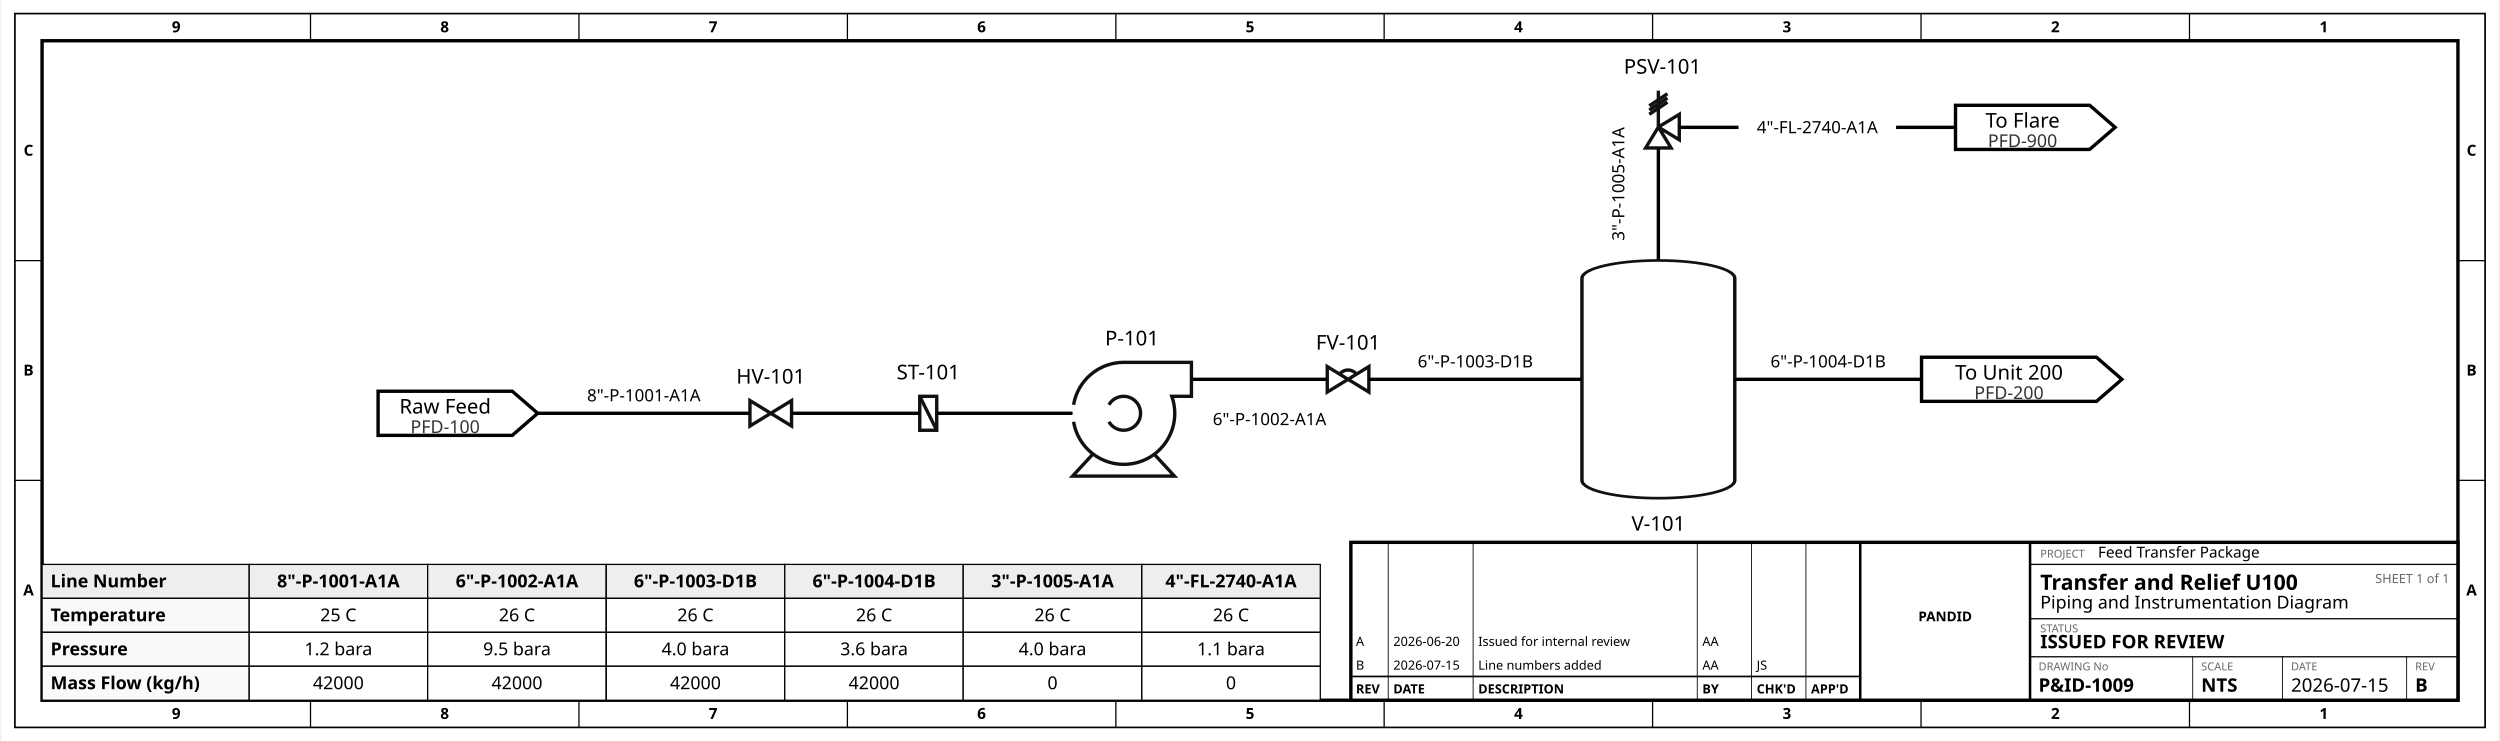
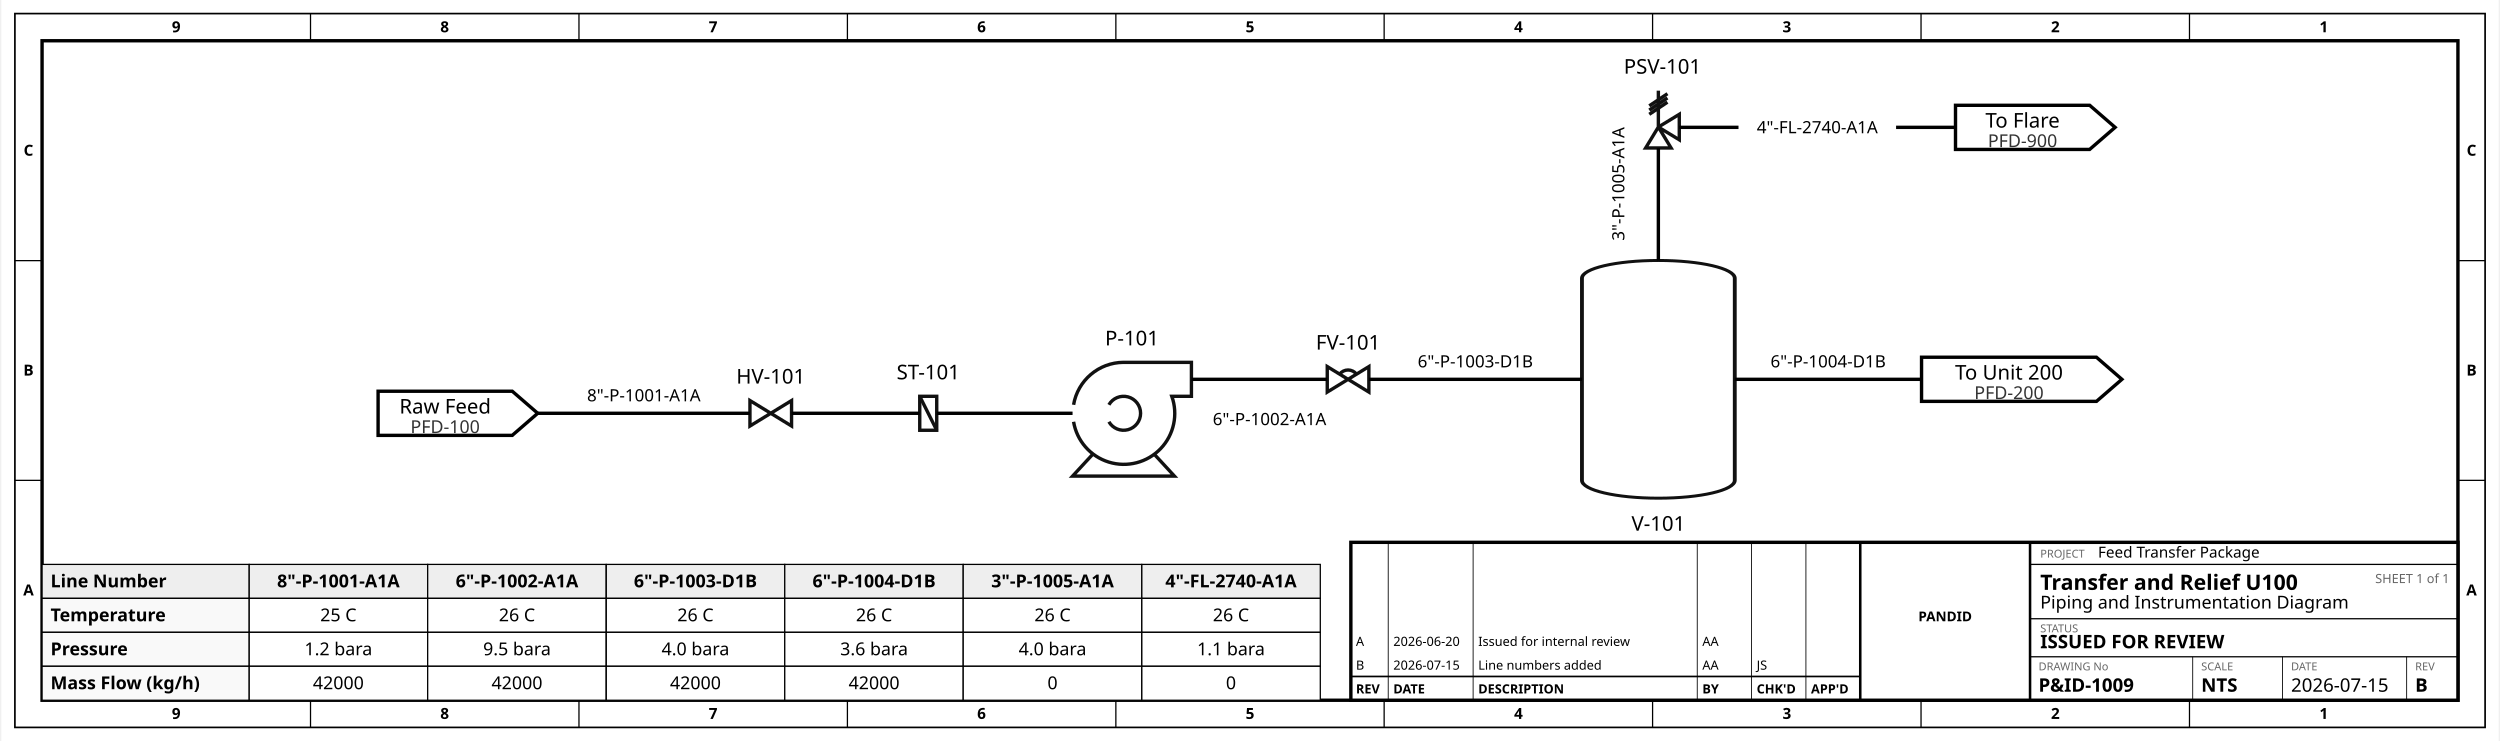
<svg xmlns="http://www.w3.org/2000/svg" width="1471" height="436" viewBox="-205.9 56.6 1470.8 436.4">
  <rect x="-205.9" y="56.6" width="1470.8" height="436.4" fill="white" />
  <rect x="-197.9" y="64.6" width="1454.8" height="420.4" fill="none" stroke="black" stroke-width="1" />
  <rect x="-181.9" y="80.6" width="1422.8" height="388.4" fill="none" stroke="black" stroke-width="2" />
  <text x="-102.9" y="75.6" font-family="sans-serif" font-size="9.0" text-anchor="middle" font-weight="bold" fill="black">9</text>
  <text x="-102.9" y="480.0" font-family="sans-serif" font-size="9.0" text-anchor="middle" font-weight="bold" fill="black">9</text>
  <line x1="-23.8" y1="64.6" x2="-23.8" y2="80.6" stroke="black" stroke-width="0.75" />
  <line x1="-23.8" y1="469.0" x2="-23.8" y2="485.0" stroke="black" stroke-width="0.75" />
  <text x="55.2" y="75.6" font-family="sans-serif" font-size="9.0" text-anchor="middle" font-weight="bold" fill="black">8</text>
  <text x="55.2" y="480.0" font-family="sans-serif" font-size="9.0" text-anchor="middle" font-weight="bold" fill="black">8</text>
  <line x1="134.3" y1="64.6" x2="134.3" y2="80.6" stroke="black" stroke-width="0.75" />
  <line x1="134.3" y1="469.0" x2="134.3" y2="485.0" stroke="black" stroke-width="0.75" />
  <text x="213.3" y="75.6" font-family="sans-serif" font-size="9.0" text-anchor="middle" font-weight="bold" fill="black">7</text>
  <text x="213.3" y="480.0" font-family="sans-serif" font-size="9.0" text-anchor="middle" font-weight="bold" fill="black">7</text>
  <line x1="292.4" y1="64.6" x2="292.4" y2="80.6" stroke="black" stroke-width="0.75" />
  <line x1="292.4" y1="469.0" x2="292.4" y2="485.0" stroke="black" stroke-width="0.75" />
  <text x="371.4" y="75.6" font-family="sans-serif" font-size="9.0" text-anchor="middle" font-weight="bold" fill="black">6</text>
  <text x="371.4" y="480.0" font-family="sans-serif" font-size="9.0" text-anchor="middle" font-weight="bold" fill="black">6</text>
  <line x1="450.5" y1="64.6" x2="450.5" y2="80.6" stroke="black" stroke-width="0.75" />
  <line x1="450.5" y1="469.0" x2="450.5" y2="485.0" stroke="black" stroke-width="0.75" />
  <text x="529.5" y="75.6" font-family="sans-serif" font-size="9.0" text-anchor="middle" font-weight="bold" fill="black">5</text>
  <text x="529.5" y="480.0" font-family="sans-serif" font-size="9.0" text-anchor="middle" font-weight="bold" fill="black">5</text>
  <line x1="608.5" y1="64.6" x2="608.5" y2="80.6" stroke="black" stroke-width="0.75" />
  <line x1="608.5" y1="469.0" x2="608.5" y2="485.0" stroke="black" stroke-width="0.75" />
  <text x="687.6" y="75.6" font-family="sans-serif" font-size="9.0" text-anchor="middle" font-weight="bold" fill="black">4</text>
  <text x="687.6" y="480.0" font-family="sans-serif" font-size="9.0" text-anchor="middle" font-weight="bold" fill="black">4</text>
  <line x1="766.6" y1="64.6" x2="766.6" y2="80.6" stroke="black" stroke-width="0.75" />
  <line x1="766.6" y1="469.0" x2="766.6" y2="485.0" stroke="black" stroke-width="0.75" />
  <text x="845.7" y="75.6" font-family="sans-serif" font-size="9.0" text-anchor="middle" font-weight="bold" fill="black">3</text>
  <text x="845.7" y="480.0" font-family="sans-serif" font-size="9.0" text-anchor="middle" font-weight="bold" fill="black">3</text>
  <line x1="924.7" y1="64.6" x2="924.7" y2="80.6" stroke="black" stroke-width="0.75" />
  <line x1="924.7" y1="469.0" x2="924.7" y2="485.0" stroke="black" stroke-width="0.75" />
  <text x="1003.8" y="75.6" font-family="sans-serif" font-size="9.0" text-anchor="middle" font-weight="bold" fill="black">2</text>
  <text x="1003.8" y="480.0" font-family="sans-serif" font-size="9.0" text-anchor="middle" font-weight="bold" fill="black">2</text>
  <line x1="1082.8" y1="64.6" x2="1082.8" y2="80.6" stroke="black" stroke-width="0.75" />
  <line x1="1082.8" y1="469.0" x2="1082.8" y2="485.0" stroke="black" stroke-width="0.75" />
  <text x="1161.9" y="75.6" font-family="sans-serif" font-size="9.0" text-anchor="middle" font-weight="bold" fill="black">1</text>
  <text x="1161.9" y="480.0" font-family="sans-serif" font-size="9.0" text-anchor="middle" font-weight="bold" fill="black">1</text>
  <text x="-189.9" y="148.3" font-family="sans-serif" font-size="9.0" text-anchor="middle" font-weight="bold" fill="black">C</text>
  <text x="1248.9" y="148.3" font-family="sans-serif" font-size="9.0" text-anchor="middle" font-weight="bold" fill="black">C</text>
  <line x1="-197.9" y1="210.1" x2="-181.9" y2="210.1" stroke="black" stroke-width="0.75" />
  <line x1="1240.9" y1="210.1" x2="1256.9" y2="210.1" stroke="black" stroke-width="0.75" />
  <text x="-189.9" y="277.8" font-family="sans-serif" font-size="9.0" text-anchor="middle" font-weight="bold" fill="black">B</text>
  <text x="1248.9" y="277.8" font-family="sans-serif" font-size="9.0" text-anchor="middle" font-weight="bold" fill="black">B</text>
  <line x1="-197.9" y1="339.5" x2="-181.9" y2="339.5" stroke="black" stroke-width="0.75" />
  <line x1="1240.9" y1="339.5" x2="1256.9" y2="339.5" stroke="black" stroke-width="0.75" />
  <text x="-189.9" y="407.3" font-family="sans-serif" font-size="9.0" text-anchor="middle" font-weight="bold" fill="black">A</text>
  <text x="1248.9" y="407.3" font-family="sans-serif" font-size="9.0" text-anchor="middle" font-weight="bold" fill="black">A</text>
  <g id="stream_table">
    <rect x="-181.9" y="389.0" width="122.0" height="20.0" fill="#eee" stroke="black" stroke-width="0.75" />
    <text x="-176.9" y="402.5" font-family="sans-serif" font-size="10.5" font-weight="bold" text-anchor="start">Line Number</text>
    <rect x="-59.9" y="389.0" width="105.1" height="20.0" fill="#eee" stroke="black" stroke-width="0.75" />
    <text x="-7.4" y="402.5" font-family="sans-serif" font-size="10.5" font-weight="bold" text-anchor="middle">8"-P-1001-A1A</text>
    <rect x="45.2" y="389.0" width="105.1" height="20.0" fill="#eee" stroke="black" stroke-width="0.75" />
    <text x="97.8" y="402.5" font-family="sans-serif" font-size="10.5" font-weight="bold" text-anchor="middle">6"-P-1002-A1A</text>
    <rect x="150.4" y="389.0" width="105.1" height="20.0" fill="#eee" stroke="black" stroke-width="0.75" />
    <text x="202.9" y="402.5" font-family="sans-serif" font-size="10.5" font-weight="bold" text-anchor="middle">6"-P-1003-D1B</text>
    <rect x="255.5" y="389.0" width="105.1" height="20.0" fill="#eee" stroke="black" stroke-width="0.75" />
    <text x="308.1" y="402.5" font-family="sans-serif" font-size="10.5" font-weight="bold" text-anchor="middle">6"-P-1004-D1B</text>
    <rect x="360.6" y="389.0" width="105.1" height="20.0" fill="#eee" stroke="black" stroke-width="0.75" />
    <text x="413.2" y="402.5" font-family="sans-serif" font-size="10.5" font-weight="bold" text-anchor="middle">3"-P-1005-A1A</text>
    <rect x="465.8" y="389.0" width="105.1" height="20.0" fill="#eee" stroke="black" stroke-width="0.75" />
    <text x="518.3" y="402.5" font-family="sans-serif" font-size="10.5" font-weight="bold" text-anchor="middle">4"-FL-2740-A1A</text>
    <rect x="-181.9" y="409.0" width="122.0" height="20.0" fill="#f9f9f9" stroke="black" stroke-width="0.75" />
    <text x="-176.9" y="422.5" font-family="sans-serif" font-size="10.5" font-weight="bold" text-anchor="start">Temperature</text>
    <rect x="-59.9" y="409.0" width="105.1" height="20.0" fill="white" stroke="black" stroke-width="0.75" />
    <text x="-7.4" y="422.5" font-family="sans-serif" font-size="10.5" text-anchor="middle">25 C</text>
    <rect x="45.2" y="409.0" width="105.1" height="20.0" fill="white" stroke="black" stroke-width="0.75" />
    <text x="97.8" y="422.5" font-family="sans-serif" font-size="10.5" text-anchor="middle">26 C</text>
    <rect x="150.4" y="409.0" width="105.1" height="20.0" fill="white" stroke="black" stroke-width="0.75" />
    <text x="202.9" y="422.5" font-family="sans-serif" font-size="10.5" text-anchor="middle">26 C</text>
    <rect x="255.5" y="409.0" width="105.1" height="20.0" fill="white" stroke="black" stroke-width="0.75" />
    <text x="308.1" y="422.5" font-family="sans-serif" font-size="10.5" text-anchor="middle">26 C</text>
    <rect x="360.6" y="409.0" width="105.1" height="20.0" fill="white" stroke="black" stroke-width="0.75" />
    <text x="413.2" y="422.5" font-family="sans-serif" font-size="10.5" text-anchor="middle">26 C</text>
    <rect x="465.8" y="409.0" width="105.1" height="20.0" fill="white" stroke="black" stroke-width="0.75" />
    <text x="518.3" y="422.5" font-family="sans-serif" font-size="10.5" text-anchor="middle">26 C</text>
    <rect x="-181.9" y="429.0" width="122.0" height="20.0" fill="#f9f9f9" stroke="black" stroke-width="0.75" />
    <text x="-176.9" y="442.5" font-family="sans-serif" font-size="10.5" font-weight="bold" text-anchor="start">Pressure</text>
    <rect x="-59.9" y="429.0" width="105.1" height="20.0" fill="white" stroke="black" stroke-width="0.75" />
    <text x="-7.4" y="442.5" font-family="sans-serif" font-size="10.5" text-anchor="middle">1.2 bara</text>
    <rect x="45.2" y="429.0" width="105.1" height="20.0" fill="white" stroke="black" stroke-width="0.75" />
    <text x="97.8" y="442.5" font-family="sans-serif" font-size="10.5" text-anchor="middle">9.5 bara</text>
    <rect x="150.4" y="429.0" width="105.1" height="20.0" fill="white" stroke="black" stroke-width="0.75" />
    <text x="202.9" y="442.5" font-family="sans-serif" font-size="10.5" text-anchor="middle">4.0 bara</text>
    <rect x="255.5" y="429.0" width="105.1" height="20.0" fill="white" stroke="black" stroke-width="0.75" />
    <text x="308.1" y="442.5" font-family="sans-serif" font-size="10.5" text-anchor="middle">3.6 bara</text>
    <rect x="360.6" y="429.0" width="105.1" height="20.0" fill="white" stroke="black" stroke-width="0.75" />
    <text x="413.2" y="442.5" font-family="sans-serif" font-size="10.5" text-anchor="middle">4.0 bara</text>
    <rect x="465.8" y="429.0" width="105.1" height="20.0" fill="white" stroke="black" stroke-width="0.75" />
    <text x="518.3" y="442.5" font-family="sans-serif" font-size="10.5" text-anchor="middle">1.1 bara</text>
    <rect x="-181.9" y="449.0" width="122.0" height="20.0" fill="#f9f9f9" stroke="black" stroke-width="0.75" />
    <text x="-176.9" y="462.5" font-family="sans-serif" font-size="10.5" font-weight="bold" text-anchor="start">Mass Flow (kg/h)</text>
    <rect x="-59.9" y="449.0" width="105.1" height="20.0" fill="white" stroke="black" stroke-width="0.75" />
    <text x="-7.4" y="462.5" font-family="sans-serif" font-size="10.5" text-anchor="middle">42000</text>
    <rect x="45.2" y="449.0" width="105.1" height="20.0" fill="white" stroke="black" stroke-width="0.75" />
    <text x="97.8" y="462.5" font-family="sans-serif" font-size="10.5" text-anchor="middle">42000</text>
    <rect x="150.4" y="449.0" width="105.1" height="20.0" fill="white" stroke="black" stroke-width="0.75" />
    <text x="202.9" y="462.5" font-family="sans-serif" font-size="10.5" text-anchor="middle">42000</text>
    <rect x="255.5" y="449.0" width="105.1" height="20.0" fill="white" stroke="black" stroke-width="0.75" />
    <text x="308.1" y="462.5" font-family="sans-serif" font-size="10.5" text-anchor="middle">42000</text>
    <rect x="360.6" y="449.0" width="105.1" height="20.0" fill="white" stroke="black" stroke-width="0.75" />
    <text x="413.2" y="462.5" font-family="sans-serif" font-size="10.5" text-anchor="middle">0</text>
    <rect x="465.8" y="449.0" width="105.1" height="20.0" fill="white" stroke="black" stroke-width="0.75" />
    <text x="518.3" y="462.5" font-family="sans-serif" font-size="10.5" text-anchor="middle">0</text>
  </g>
  <rect x="588.9" y="376.0" width="652.0" height="93.0" fill="white" stroke="black" stroke-width="2" />
  <line x1="888.9" y1="376.0" x2="888.9" y2="469.0" stroke="black" stroke-width="1.5" />
  <line x1="988.9" y1="376.0" x2="988.9" y2="469.0" stroke="black" stroke-width="1.5" />
  <line x1="588.9" y1="455.0" x2="888.9" y2="455.0" stroke="black" stroke-width="1" />
  <line x1="610.9" y1="376.0" x2="610.9" y2="469.0" stroke="black" stroke-width="0.5" />
  <line x1="660.9" y1="376.0" x2="660.9" y2="469.0" stroke="black" stroke-width="0.5" />
  <line x1="792.9" y1="376.0" x2="792.9" y2="469.0" stroke="black" stroke-width="0.5" />
  <line x1="824.9" y1="376.0" x2="824.9" y2="469.0" stroke="black" stroke-width="0.5" />
  <line x1="856.9" y1="376.0" x2="856.9" y2="469.0" stroke="black" stroke-width="0.5" />
  <text x="591.9" y="465.0" font-family="sans-serif" font-size="7.5" text-anchor="start" font-weight="bold" fill="black">REV</text>
  <text x="613.9" y="465.0" font-family="sans-serif" font-size="7.5" text-anchor="start" font-weight="bold" fill="black">DATE</text>
  <text x="663.9" y="465.0" font-family="sans-serif" font-size="7.5" text-anchor="start" font-weight="bold" fill="black">DESCRIPTION</text>
  <text x="795.9" y="465.0" font-family="sans-serif" font-size="7.5" text-anchor="start" font-weight="bold" fill="black">BY</text>
  <text x="827.9" y="465.0" font-family="sans-serif" font-size="7.5" text-anchor="start" font-weight="bold" fill="black">CHK'D</text>
  <text x="859.9" y="465.0" font-family="sans-serif" font-size="7.5" text-anchor="start" font-weight="bold" fill="black">APP'D</text>
  <text x="591.9" y="451.0" font-family="sans-serif" font-size="7.5" text-anchor="start" fill="black">B</text>
  <text x="613.9" y="451.0" font-family="sans-serif" font-size="7.5" text-anchor="start" fill="black">2026-07-15</text>
  <text x="663.9" y="451.0" font-family="sans-serif" font-size="7.5" text-anchor="start" fill="black">Line numbers added</text>
  <text x="795.9" y="451.0" font-family="sans-serif" font-size="7.5" text-anchor="start" fill="black">AA</text>
  <text x="827.9" y="451.0" font-family="sans-serif" font-size="7.5" text-anchor="start" fill="black">JS</text>
  <text x="859.9" y="451.0" font-family="sans-serif" font-size="7.5" text-anchor="start" fill="black" />
  <text x="591.9" y="437.0" font-family="sans-serif" font-size="7.5" text-anchor="start" fill="black">A</text>
  <text x="613.9" y="437.0" font-family="sans-serif" font-size="7.5" text-anchor="start" fill="black">2026-06-20</text>
  <text x="663.9" y="437.0" font-family="sans-serif" font-size="7.5" text-anchor="start" fill="black">Issued for internal review</text>
  <text x="795.9" y="437.0" font-family="sans-serif" font-size="7.5" text-anchor="start" fill="black">AA</text>
  <text x="827.9" y="437.0" font-family="sans-serif" font-size="7.5" text-anchor="start" fill="black" />
  <text x="859.9" y="437.0" font-family="sans-serif" font-size="7.5" text-anchor="start" fill="black" />
  <text x="938.9" y="422.5" font-family="sans-serif" font-size="8.0" text-anchor="middle" font-weight="bold" fill="black">PANDID</text>
  <text x="994.9" y="385.0" font-family="sans-serif" font-size="6.5" text-anchor="start" fill="#666">PROJECT</text>
  <text x="1028.9" y="385.0" font-family="sans-serif" font-size="9.0" text-anchor="start" fill="black">Feed Transfer Package</text>
  <line x1="988.9" y1="389.0" x2="1240.9" y2="389.0" stroke="black" stroke-width="0.75" />
  <line x1="988.9" y1="421.0" x2="1240.9" y2="421.0" stroke="black" stroke-width="0.75" />
  <line x1="988.9" y1="443.4" x2="1240.9" y2="443.4" stroke="black" stroke-width="0.75" />
  <text x="994.9" y="404.0" font-family="sans-serif" font-size="12.5" text-anchor="start" font-weight="bold" fill="black">Transfer and Relief U100</text>
  <text x="994.9" y="415.0" font-family="sans-serif" font-size="10.5" text-anchor="start" fill="black">Piping and Instrumentation Diagram</text>
  <text x="1235.9" y="400.0" font-family="sans-serif" font-size="7.5" text-anchor="end" fill="#666">SHEET 1 of 1</text>
  <text x="994.9" y="429.0" font-family="sans-serif" font-size="6.5" text-anchor="start" fill="#666">STATUS</text>
  <text x="994.9" y="438.4" font-family="sans-serif" font-size="11.0" text-anchor="start" font-weight="bold" fill="black">ISSUED FOR REVIEW</text>
  <text x="993.9" y="451.4" font-family="sans-serif" font-size="6.5" text-anchor="start" fill="#666">DRAWING No</text>
  <text x="993.9" y="464.0" font-family="sans-serif" font-size="11.0" text-anchor="start" font-weight="bold" fill="black">P&amp;ID-1009</text>
  <line x1="1084.7" y1="443.4" x2="1084.7" y2="469.0" stroke="black" stroke-width="0.5" />
  <text x="1089.7" y="451.4" font-family="sans-serif" font-size="6.5" text-anchor="start" fill="#666">SCALE</text>
  <text x="1089.7" y="464.0" font-family="sans-serif" font-size="11.0" text-anchor="start" font-weight="bold" fill="black">NTS</text>
  <line x1="1137.6" y1="443.4" x2="1137.6" y2="469.0" stroke="black" stroke-width="0.5" />
  <text x="1142.6" y="451.4" font-family="sans-serif" font-size="6.5" text-anchor="start" fill="#666">DATE</text>
  <text x="1142.6" y="464.0" font-family="sans-serif" font-size="11.0" text-anchor="start" fill="black">2026-07-15</text>
  <line x1="1210.7" y1="443.4" x2="1210.7" y2="469.0" stroke="black" stroke-width="0.5" />
  <text x="1215.7" y="451.4" font-family="sans-serif" font-size="6.5" text-anchor="start" fill="#666">REV</text>
  <text x="1215.7" y="464.0" font-family="sans-serif" font-size="11.0" text-anchor="start" font-weight="bold" fill="black">B</text>
  <defs>
    <symbol id="sym_fitting_strainer" viewBox="0 0 10.0 20.0" overflow="visible">
      <g transform="scale(0.25)">
        <rect x="0.0" y="0.0" width="40.0" height="80.0" fill="none" stroke="#111" stroke-width="8.0" />
        <path d="M 0.0 0.0 L 40.0 80.0" fill="none" stroke="#111" stroke-width="8.0" />
      </g>
    </symbol>
    <symbol id="sym_pump" viewBox="0 0 70.0 67.0" overflow="visible">
      <path d="M 12.0 54.0 L 0.0 67.0 L 60.0 67.0 L 48.0 54.0" fill="none" stroke="#111" stroke-width="2.0" />
      <path d="M 0.6 25.0 A 30.0 30.0 0.0 0 1 30.0 0.0 L 70.0 0.0 L 70.0 20.0 L 58.45 20.0 A 30.0 30.0 0.0 0 1 51.859 50.83 A 30.0 30.0 0.0 0 1 21.341 58.742 A 30.0 30.0 0.0 0 1 0.6 35.0" fill="none" stroke="#111" stroke-width="2.0" />
      <path d="M 21.4 25.0 A 10.0 10.0 0.0 1 1 21.4 35.0" fill="none" stroke="#111" stroke-width="2.0" />
    </symbol>
    <symbol id="sym_valve" viewBox="0 0 24.5 15.0" overflow="visible">
      <g transform="scale(0.25)">
        <path d="M 0.0 60.0 L 0.0 0.0 L 98.0 60.0 L 98.0 0.0 Z" fill="none" stroke="#111" stroke-width="8.0" />
      </g>
    </symbol>
    <symbol id="sym_valve_control" viewBox="0 0 24.5 15.0" overflow="visible">
      <g transform="scale(0.25)">
        <path d="M 0.0 60.0 L 0.0 0.0 L 98.0 60.0 L 98.0 0.0 Z" fill="none" stroke="#111" stroke-width="8.0" />
        <path d="M 29.0 18.0 A 25.0 25.0 0.0 0 1 69.0 18.0" fill="none" stroke="#111" stroke-width="8.0" />
      </g>
    </symbol>
    <symbol id="sym_valve_psv" viewBox="0 0 19.8 33.8" overflow="visible">
      <g transform="scale(0.3571429)">
        <path d="M 0.0 94.5 L 21.0 60.0 L 55.5 39.0 L 55.5 81.0 L 21.0 60.0 L 42.0 94.5 Z M 21.0 61.0 L 21.0 0.0 M 6.0 39.0 L 36.0 19.0 M 6.0 32.0 L 36.0 12.0 M 6.0 25.0 L 36.0 5.0" fill="none" stroke="#111" stroke-width="5.6" />
      </g>
    </symbol>
    <symbol id="sym_vessel_s90x140" viewBox="0 0 62.0 100.0" preserveAspectRatio="none" overflow="visible">
      <g transform="scale(0.62, 0.5)">
-         <path d="M 0.0 15.0 A 50.0 15.0 0.0 0 1 50.0 0.0 A 50.0 15.0 0.0 0 1 100.0 15.0 L 100.0 185.0 A 50.0 15.0 0.0 0 1 50.0 200.0 A 50.0 15.0 0.0 0 1 0.0 185.0 Z" fill="none" stroke="#111" stroke-width="2.263" />
+         <path d="M 0.0 15.0 A 50.0 15.0 0.0 0 1 50.0 0.0 A 50.0 15.0 0.0 0 1 100.0 15.0 L 100.0 185.0 A 50.0 15.0 0.0 0 1 50.0 200.0 A 50.0 15.0 0.0 0 1 0.0 185.0 Z" fill="none" stroke="#111" stroke-width="2.52" />
      </g>
    </symbol>
  </defs>
  <g id="units">
    <polygon points="16.0,287.0 95.0,287.0 110.0,300.0 95.0,313.0 16.0,313.0" fill="transparent" stroke="black" stroke-width="2" />
    <text x="55.5" y="296.0" font-family="sans-serif" font-size="12" text-anchor="middle" dominant-baseline="middle">Raw Feed</text>
    <text x="55.5" y="308.0" font-family="sans-serif" font-size="10.5" text-anchor="middle" dominant-baseline="middle" fill="#333">PFD-100</text>
    <use href="#sym_valve" x="235" y="292.5" width="24.5" height="15.0" />
    <use href="#sym_fitting_strainer" x="335" y="290" width="10.0" height="20.0" />
    <use href="#sym_pump" x="425" y="270" width="70.0" height="67.0" />
    <use href="#sym_valve_control" x="575" y="272.5" width="24.5" height="15.0" />
    <use href="#sym_vessel_s90x140" x="725" y="210" width="90" height="140" />
    <use href="#sym_valve_psv" x="762.5" y="110" width="19.8" height="33.8" />
    <polygon points="945.0,118.6 1024.0,118.6 1039.0,131.6 1024.0,144.6 945.0,144.6" fill="transparent" stroke="black" stroke-width="2" />
    <text x="984.5" y="127.6" font-family="sans-serif" font-size="12" text-anchor="middle" dominant-baseline="middle">To Flare</text>
    <text x="984.5" y="139.6" font-family="sans-serif" font-size="10.5" text-anchor="middle" dominant-baseline="middle" fill="#333">PFD-900</text>
    <polygon points="925.0,267.0 1028.0,267.0 1043.0,280.0 1028.0,293.0 925.0,293.0" fill="transparent" stroke="black" stroke-width="2" />
    <text x="976.5" y="276.0" font-family="sans-serif" font-size="12" text-anchor="middle" dominant-baseline="middle">To Unit 200</text>
    <text x="976.5" y="288.0" font-family="sans-serif" font-size="10.5" text-anchor="middle" dominant-baseline="middle" fill="#333">PFD-200</text>
  </g>
  <g id="streams">
    <path d="M 110.0,300.0 L 235.0,300.0" fill="none" stroke="black" stroke-width="2" />
    <path d="M 259.5,300.0 L 335.0,300.0" fill="none" stroke="black" stroke-width="2" />
    <path d="M 345.0,300.0 L 425.0,300.0" fill="none" stroke="black" stroke-width="2" />
    <path d="M 495.0,280.0 L 575.0,280.0" fill="none" stroke="black" stroke-width="2" />
    <path d="M 599.5,280.0 L 725.0,280.0" fill="none" stroke="black" stroke-width="2" />
    <path d="M 815.0,280.0 L 925.0,280.0" fill="none" stroke="black" stroke-width="2" />
    <path d="M 770.0,210.0 L 770.0,143.8" fill="none" stroke="black" stroke-width="2" />
    <path d="M 782.3,131.6 L 945.0,131.6" fill="none" stroke="black" stroke-width="2" />
    <rect x="129.2" y="283.0" width="86.6" height="13.0" fill="white" />
    <text x="172.5" y="289.5" font-family="sans-serif" font-size="10" text-anchor="middle" dominant-baseline="middle" fill="black">8"-P-1001-A1A</text>
    <rect x="497.7" y="297.0" width="86.6" height="13.0" fill="white" />
    <text x="541.0" y="303.5" font-family="sans-serif" font-size="10" text-anchor="middle" dominant-baseline="middle" fill="black">6"-P-1002-A1A</text>
    <rect x="619.0" y="263.0" width="86.6" height="13.0" fill="white" />
    <text x="662.2" y="269.5" font-family="sans-serif" font-size="10" text-anchor="middle" dominant-baseline="middle" fill="black">6"-P-1003-D1B</text>
    <rect x="826.7" y="263.0" width="86.6" height="13.0" fill="white" />
    <text x="870.0" y="269.5" font-family="sans-serif" font-size="10" text-anchor="middle" dominant-baseline="middle" fill="black">6"-P-1004-D1B</text>
    <rect x="740.0" y="121.6" width="13.0" height="86.6" fill="white" />
    <text x="746.5" y="164.9" font-family="sans-serif" font-size="10" text-anchor="middle" dominant-baseline="middle" fill="black" transform="rotate(-90, 746.5, 164.9)">3"-P-1005-A1A</text>
    <rect x="817.2" y="125.1" width="92.8" height="13.0" fill="white" />
    <text x="863.6" y="131.6" font-family="sans-serif" font-size="10" text-anchor="middle" dominant-baseline="middle" fill="black">4"-FL-2740-A1A</text>
  </g>
  <g id="unit_labels">
    <rect x="223.4" y="270.5" width="47.6" height="15.0" fill="white" />
    <text x="247.25" y="282.5" font-family="sans-serif" font-size="12" text-anchor="middle" dominant-baseline="baseline">HV-101</text>
    <rect x="316.2" y="268.0" width="47.6" height="15.0" fill="white" />
    <text x="340.0" y="280.0" font-family="sans-serif" font-size="12" text-anchor="middle" dominant-baseline="baseline">ST-101</text>
    <rect x="439.5" y="248.0" width="41.0" height="15.0" fill="white" />
    <text x="460.0" y="260.0" font-family="sans-serif" font-size="12" text-anchor="middle" dominant-baseline="baseline">P-101</text>
    <rect x="563.5" y="250.5" width="47.6" height="15.0" fill="white" />
    <text x="587.25" y="262.5" font-family="sans-serif" font-size="12" text-anchor="middle" dominant-baseline="baseline">FV-101</text>
    <rect x="749.5" y="357.5" width="41.0" height="15.0" fill="white" />
    <text x="770.0" y="365.0" font-family="sans-serif" font-size="12" text-anchor="middle" dominant-baseline="middle">V-101</text>
    <rect x="745.3" y="88.0" width="54.2" height="15.0" fill="white" />
    <text x="772.4" y="100" font-family="sans-serif" font-size="12" text-anchor="middle" dominant-baseline="baseline">PSV-101</text>
  </g>
</svg>
